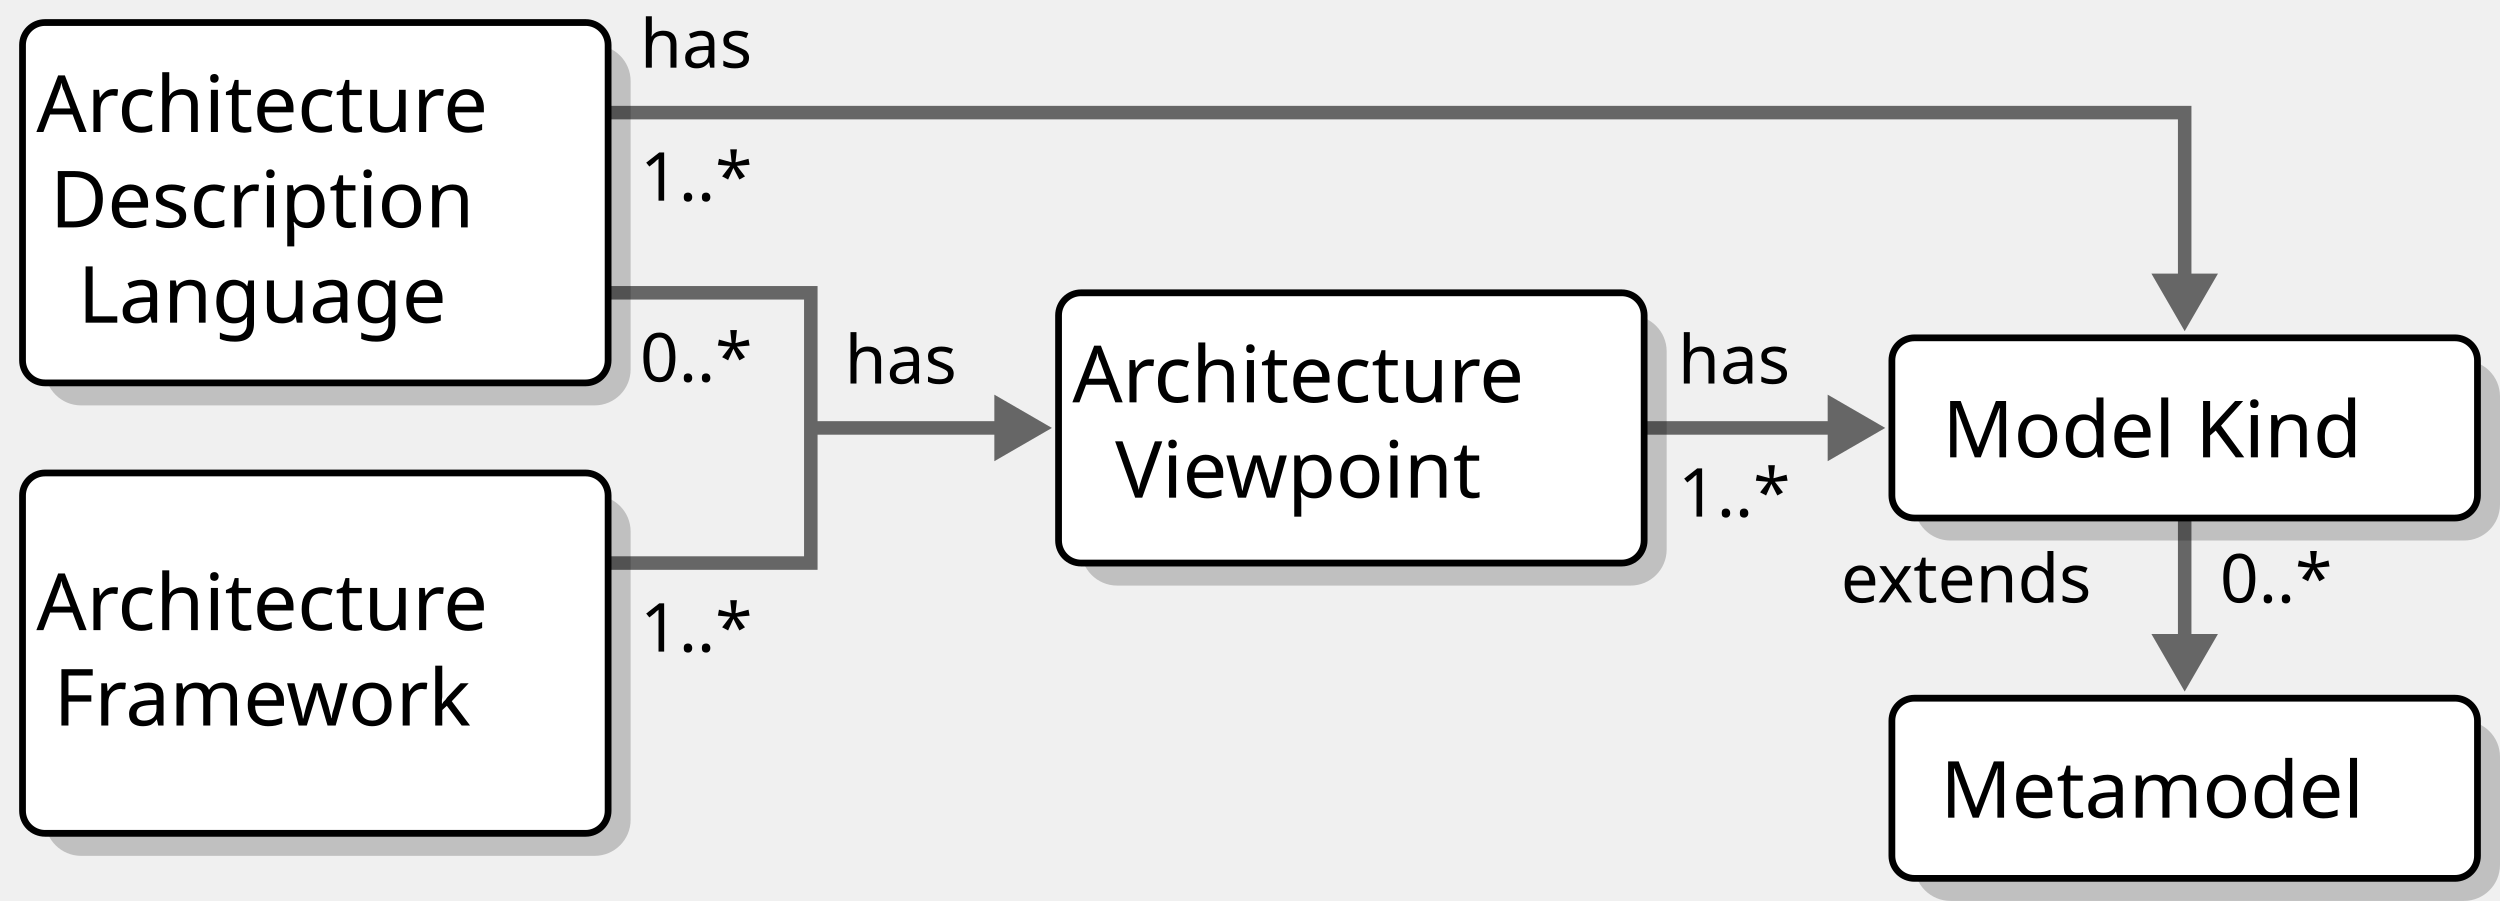
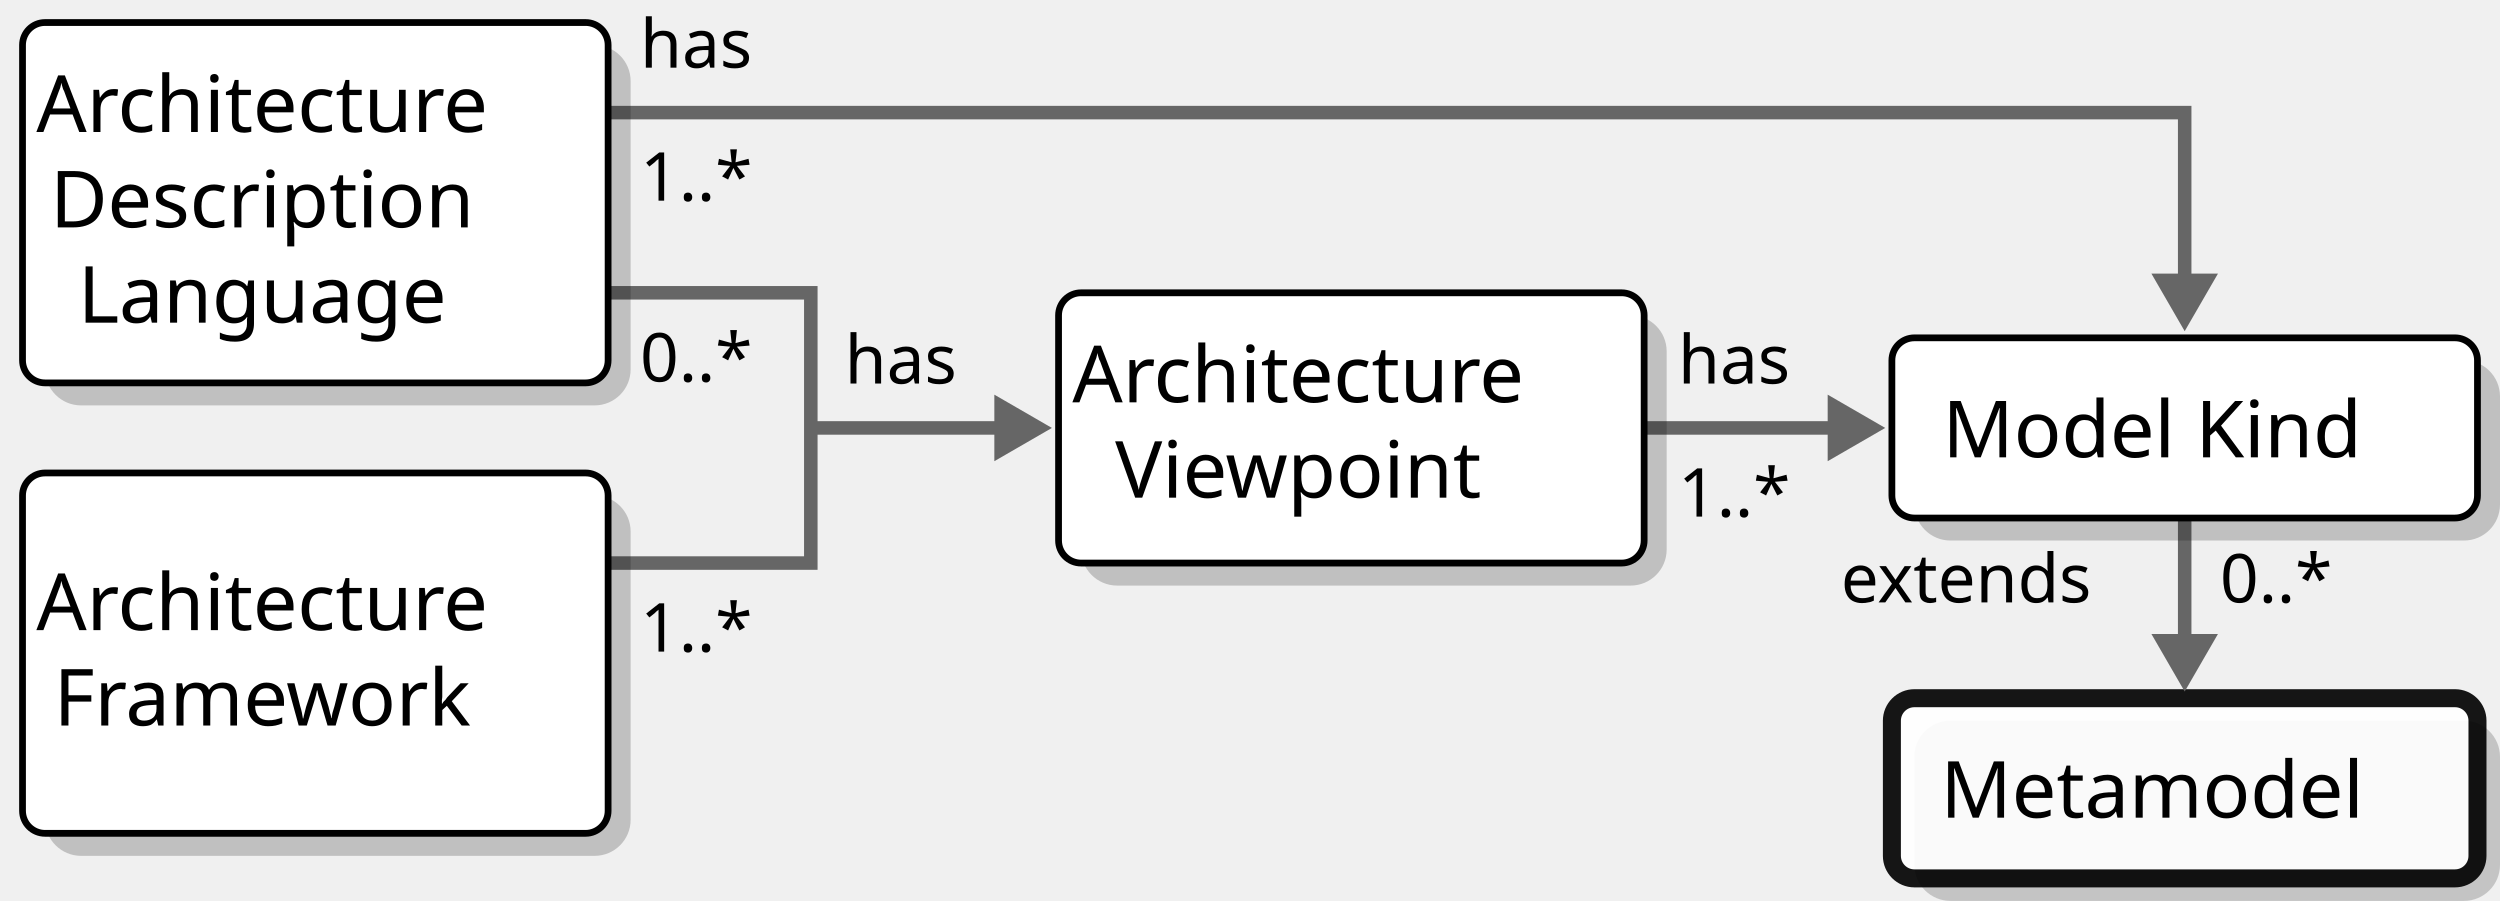
<svg xmlns="http://www.w3.org/2000/svg" xmlns:xlink="http://www.w3.org/1999/xlink" width="111mm" height="40mm" version="1.1" viewBox="0 0 111 40" id="svg162">
  <defs id="defs5">
    <marker id="a" overflow="visible" orient="auto">
      <path transform="scale(0.4)" d="M 5.77,0 -2.88,5 V -5 Z" fill="context-stroke" fill-rule="evenodd" stroke="context-stroke" stroke-width="1pt" id="path2" />
    </marker>
    <marker id="e" overflow="visible" orient="auto">
      <path transform="scale(0.4)" d="M 5.77,0 -2.88,5 V -5 Z" fill="context-stroke" fill-rule="evenodd" stroke="context-stroke" stroke-width="1pt" id="path824" />
    </marker>
    <marker id="a-2" overflow="visible" orient="auto">
      <path transform="scale(0.4)" d="M 5.77,0 -2.88,5 V -5 Z" fill="context-stroke" fill-rule="evenodd" stroke="context-stroke" stroke-width="1pt" id="path2-3" />
    </marker>
    <marker id="a-3" overflow="visible" orient="auto">
      <path transform="scale(0.4)" d="M 5.77,0 -2.88,5 V -5 Z" fill="context-stroke" fill-rule="evenodd" stroke="context-stroke" stroke-width="1pt" id="path2-2" />
    </marker>
    <marker id="a-34" overflow="visible" orient="auto">
      <path transform="scale(0.4)" d="M 5.77,0 -2.88,5 V -5 Z" fill="context-stroke" fill-rule="evenodd" stroke="context-stroke" stroke-width="1pt" id="path2-37" />
    </marker>
    <marker id="a-0" overflow="visible" orient="auto">
      <path transform="scale(0.4)" d="M 5.77,0 -2.88,5 V -5 Z" fill="context-stroke" fill-rule="evenodd" stroke="context-stroke" stroke-width="1pt" id="path2-1" />
    </marker>
  </defs>
+   <rect id="rect1005" x="85" y="32" width="26" height="8" rx="1.6" fill="none" opacity="0.913" stroke="#000000" stroke-linejoin="round" stroke-width="0.333" style="fill:#000000;fill-opacity:0.2;stroke:none;stroke-width:0.8;stroke-miterlimit:4;stroke-dasharray:none" />
+   <rect id="rect1007" x="84" y="31" width="26" height="8" rx="1" fill="none" opacity="0.913" stroke="#000000" stroke-linejoin="round" stroke-width="0.333" style="fill:#ffffff;fill-opacity:1;stroke-width:0.8;stroke-miterlimit:4;stroke-dasharray:none" />
  <path style="fill:none;stroke:#666666;stroke-width:0.6;stroke-linecap:butt;stroke-linejoin:miter;stroke-miterlimit:4;stroke-dasharray:none;stroke-opacity:1" d="M 27,13 36,13 v 12 l -9,0" id="path7892" />
  <path d="m 36,19 9,0" marker-end="url(#a)" id="path25081" style="fill:none;stroke:#666666;stroke-width:0.6;stroke-miterlimit:4;stroke-dasharray:none" />
  <path d="m 27,5 70,0 0,8" marker-end="url(#a)" id="path7800" style="fill:none;stroke:#666666;stroke-width:0.6;stroke-miterlimit:4;stroke-dasharray:none" />
  <path d="m 73,19 h 9" marker-end="url(#a)" id="path13060" style="fill:none;stroke:#666666;stroke-width:0.6;stroke-miterlimit:4;stroke-dasharray:none" />
  <path d="m 97,23 0,6" marker-end="url(#a)" id="path17562" style="fill:none;stroke:#666666;stroke-width:0.6;stroke-miterlimit:4;stroke-dasharray:none" />
  <g id="g17080" transform="translate(46,-10)">
    <rect id="rect16734" x="2" y="24" width="26" height="12" rx="1.6" fill="none" opacity="0.913" stroke="#000000" stroke-linejoin="round" stroke-width="0.333" style="opacity:1;fill:#000000;fill-opacity:0.2;stroke:none;stroke-width:0.8;stroke-miterlimit:4;stroke-dasharray:none" />
    <rect id="rect1588" x="1" y="23" width="26" height="12" rx="1" fill="none" opacity="0.913" stroke="#000000" stroke-linejoin="round" stroke-width="0.333" style="opacity:1;fill:#ffffff;fill-opacity:1;stroke-width:0.3;stroke-miterlimit:4;stroke-dasharray:none" />
  </g>
  <g id="g13806" transform="translate(46,-14.92695)">
    <text x="13.915" y="32.788" font-size="3.5px" style="line-height:1.25;font-family:sans-serif;stroke-width:0.265" xml:space="preserve" id="text1592">
      <tspan x="13.915" y="32.788" font-size="3.5px" stroke-width="0.265" text-align="center" text-anchor="middle" id="tspan1590">Architecture</tspan>
    </text>
    <text x="13.915" y="37.021" font-size="3.5px" style="line-height:1.25;font-family:sans-serif;stroke-width:0.265" xml:space="preserve" id="text10194">
      <tspan x="13.915" y="37.021" font-size="3.5px" stroke-width="0.265" text-align="center" text-anchor="middle" id="tspan10192">Viewpoint</tspan>
    </text>
  </g>
  <text x="30.435" y="16.938" style="font-size:3px;line-height:1.25;font-family:sans-serif;stroke-width:0.265" xml:space="preserve" id="text27236">
    <tspan x="28.426" y="16.938" stroke-width="0.265" id="tspan27234">0..*</tspan>
  </text>
  <g id="g1059" transform="translate(-1.9999999e-8,-22)">
    <rect id="rect1055" x="2" y="24" width="26" height="16" rx="1.6" fill="none" opacity="0.913" stroke="#000000" stroke-linejoin="round" stroke-width="0.333" style="opacity:1;fill:#000000;fill-opacity:0.2;stroke:none;stroke-width:0.8;stroke-miterlimit:4;stroke-dasharray:none" />
    <rect id="rect1057" x="1" y="23" width="26" height="16" rx="1" fill="none" opacity="0.913" stroke="#000000" stroke-linejoin="round" stroke-width="0.333" style="opacity:1;fill:#ffffff;fill-opacity:1;stroke-width:0.3;stroke-miterlimit:4;stroke-dasharray:none" />
  </g>
  <use x="0" y="0" xlink:href="#g1059" id="use4151" transform="translate(1.0000005e-8,20)" width="100%" height="100%" />
  <g id="g1069" transform="translate(-1.9999999e-8,-21.92695)">
    <text x="13.915" y="27.788" font-size="3.5px" style="line-height:1.25;font-family:sans-serif;stroke-width:0.265" xml:space="preserve" id="text1063">
      <tspan x="13.915" y="27.788" font-size="3.5px" stroke-width="0.265" text-align="center" text-anchor="middle" id="tspan1061">Architecture</tspan>
    </text>
    <text x="13.915" y="32.021" font-size="3.5px" style="line-height:1.25;font-family:sans-serif;stroke-width:0.265" xml:space="preserve" id="text1067">
      <tspan x="13.915" y="32.021" font-size="3.5px" stroke-width="0.265" text-align="center" text-anchor="middle" id="tspan1065">Description</tspan>
    </text>
    <text x="13.915" y="36.254" font-size="3.5px" style="line-height:1.25;font-family:sans-serif;stroke-width:0.265" xml:space="preserve" id="text1175">
      <tspan x="13.915" y="36.254" font-size="3.5px" stroke-width="0.265" text-align="center" text-anchor="middle" id="tspan1173">Language</tspan>
    </text>
  </g>
  <g id="g4165" transform="translate(-1.0000014e-8,0.1897176)">
    <text x="13.915" y="27.788" font-size="3.5px" style="line-height:1.25;font-family:sans-serif;stroke-width:0.265" xml:space="preserve" id="text4155">
      <tspan x="13.915" y="27.788" font-size="3.5px" stroke-width="0.265" text-align="center" text-anchor="middle" id="tspan4153">Architecture</tspan>
    </text>
    <text x="13.915" y="32.021" font-size="3.5px" style="line-height:1.25;font-family:sans-serif;stroke-width:0.265" xml:space="preserve" id="text4159">
      <tspan x="13.915" y="32.021" font-size="3.5px" stroke-width="0.265" text-align="center" text-anchor="middle" id="tspan4157">Framework</tspan>
    </text>
  </g>
  <text x="30.435" y="28.931" style="font-size:3px;line-height:1.25;font-family:sans-serif;stroke-width:0.265" xml:space="preserve" id="text10374">
    <tspan x="28.426" y="28.931" stroke-width="0.265" id="tspan10372">1..*</tspan>
  </text>
  <text x="39.52" y="17.027" style="font-size:3px;line-height:1.25;font-family:sans-serif;stroke-width:0.265" xml:space="preserve" id="text11818">
    <tspan x="37.511" y="17.027" stroke-width="0.265" id="tspan11816">has</tspan>
  </text>
  <text x="30.435" y="8.912" style="font-size:3px;line-height:1.25;font-family:sans-serif;stroke-width:0.265" xml:space="preserve" id="text13054">
    <tspan x="28.426" y="8.912" stroke-width="0.265" id="tspan13052">1..*</tspan>
  </text>
  <text x="30.435" y="3.002" style="font-size:3px;line-height:1.25;font-family:sans-serif;stroke-width:0.265" xml:space="preserve" id="text13058">
    <tspan x="28.426" y="3.002" stroke-width="0.265" id="tspan13056">has</tspan>
  </text>
  <text x="76.52" y="17.027" style="font-size:3px;line-height:1.25;font-family:sans-serif;stroke-width:0.265" xml:space="preserve" id="text13064">
    <tspan x="74.511" y="17.027" stroke-width="0.265" id="tspan13062">has</tspan>
  </text>
  <g id="g13070" transform="translate(83,-10)">
    <rect id="rect13066" x="2" y="26" width="26" height="8" rx="1.6" fill="none" opacity="0.913" stroke="#000000" stroke-linejoin="round" stroke-width="0.333" style="opacity:1;fill:#000000;fill-opacity:0.2;stroke:none;stroke-width:0.8;stroke-miterlimit:4;stroke-dasharray:none" />
    <rect id="rect13068" x="1" y="25" width="26" height="8" rx="1" fill="none" opacity="0.913" stroke="#000000" stroke-linejoin="round" stroke-width="0.333" style="opacity:1;fill:#ffffff;fill-opacity:1;stroke-width:0.3;stroke-miterlimit:4;stroke-dasharray:none" />
  </g>
-   <use x="0" y="0" xlink:href="#g13070" id="use15885" transform="translate(1.5000023e-7,16)" width="100%" height="100%" />
  <text x="96.915" y="20.305" font-size="3.5px" style="line-height:1.25;font-family:sans-serif;stroke-width:0.265" xml:space="preserve" id="text13074">
    <tspan x="96.915" y="20.305" font-size="3.5px" stroke-width="0.265" text-align="center" text-anchor="middle" id="tspan13072">Model Kind</tspan>
  </text>
  <text x="76.52" y="22.939" style="font-size:3px;line-height:1.25;font-family:sans-serif;stroke-width:0.265" xml:space="preserve" id="text15883">
    <tspan x="74.511" y="22.939" stroke-width="0.265" id="tspan15881">1..*</tspan>
  </text>
  <text x="96.915" y="36.305" font-size="3.5px" style="line-height:1.25;font-family:sans-serif;stroke-width:0.265" xml:space="preserve" id="text15889">
    <tspan x="96.915" y="36.305" font-size="3.5px" stroke-width="0.265" text-align="center" text-anchor="middle" id="tspan15887">Metamodel</tspan>
  </text>
  <text x="102.094" y="26.747" style="font-size:3px;line-height:1.25;font-family:sans-serif;stroke-width:0.265" xml:space="preserve" id="text17741">
    <tspan x="95.201" y="26.747" stroke-width="0.265" id="tspan17739" style="text-align:end;text-anchor:end">extends</tspan>
  </text>
  <text x="100.585" y="26.747" style="font-size:3px;line-height:1.25;font-family:sans-serif;stroke-width:0.265" xml:space="preserve" id="text20591">
    <tspan x="98.576" y="26.747" stroke-width="0.265" id="tspan20589">0..*</tspan>
  </text>
</svg>
